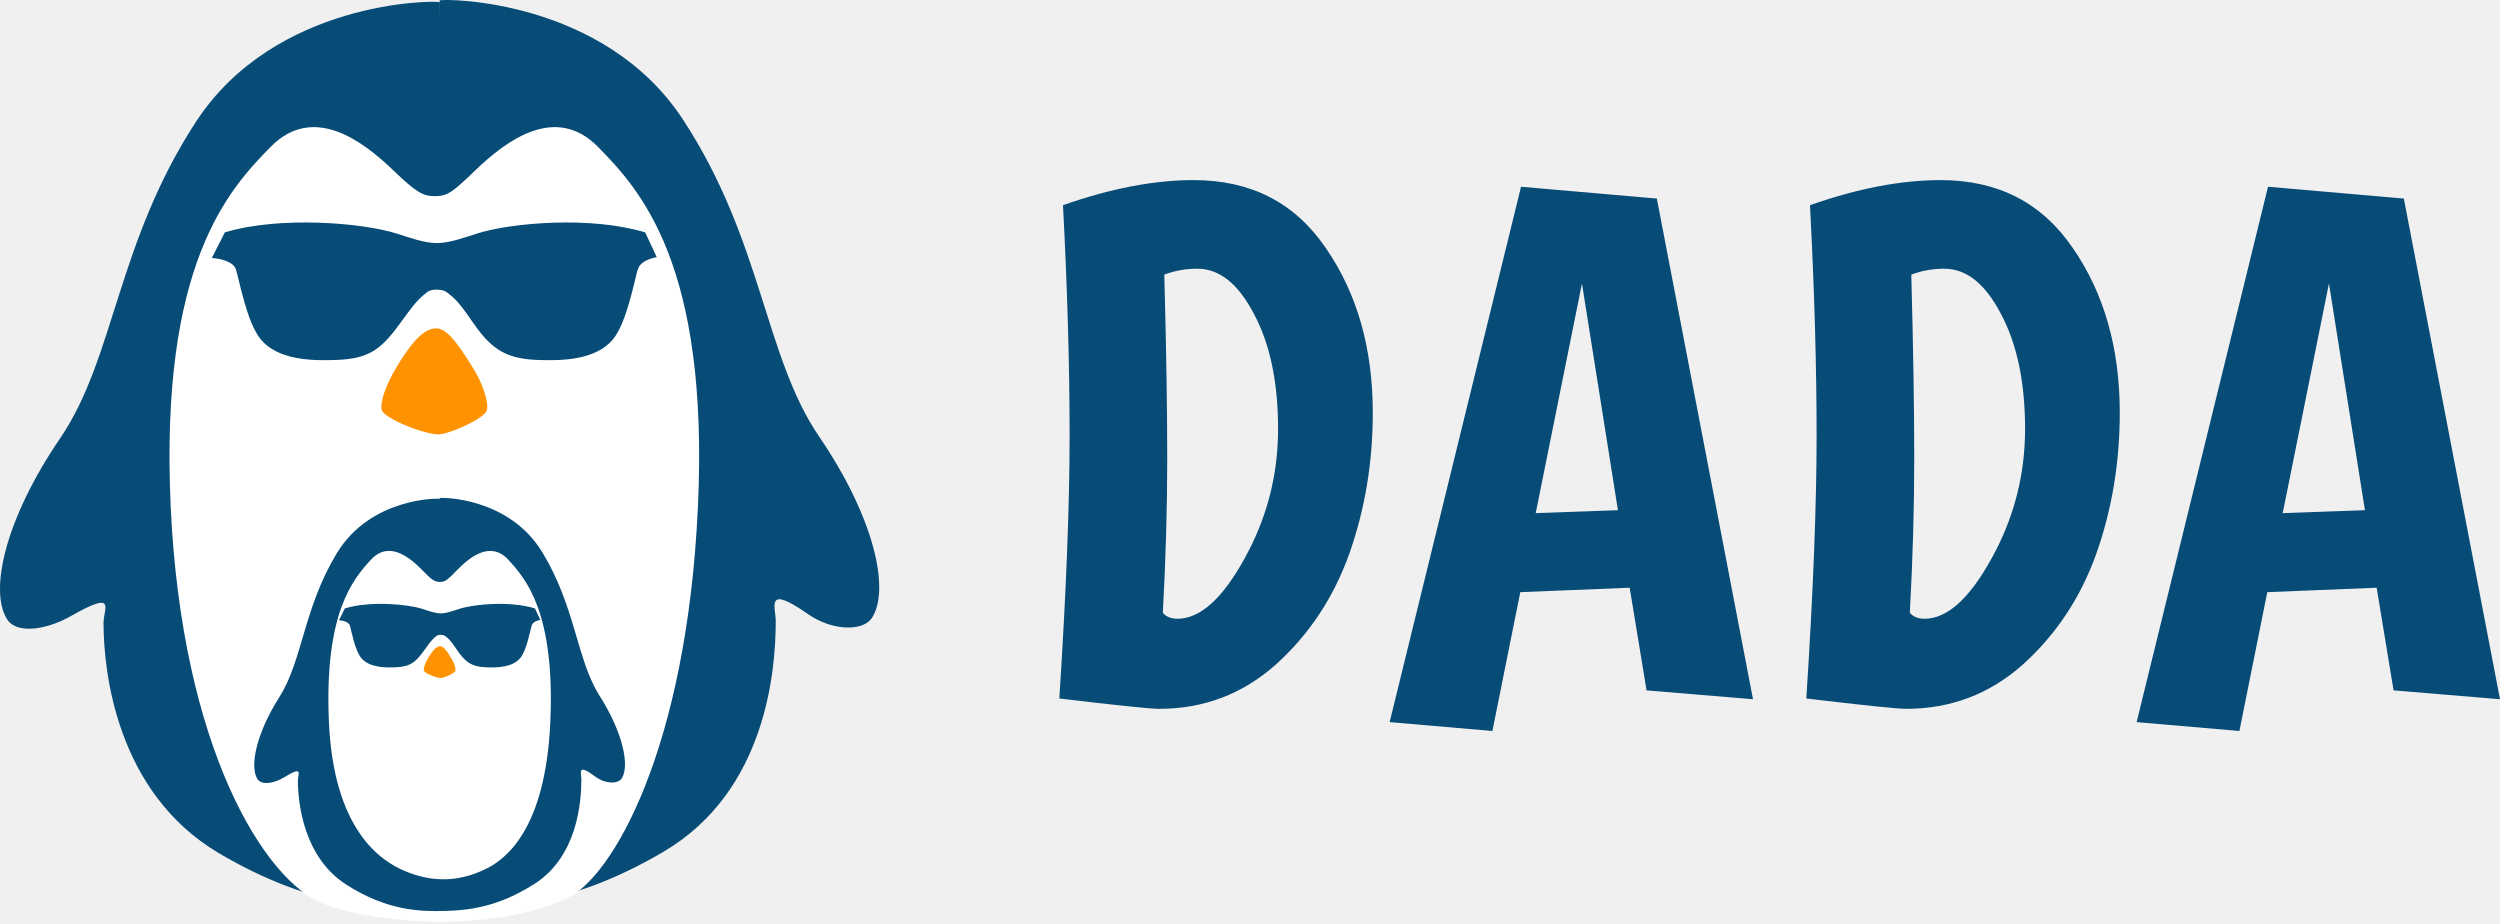
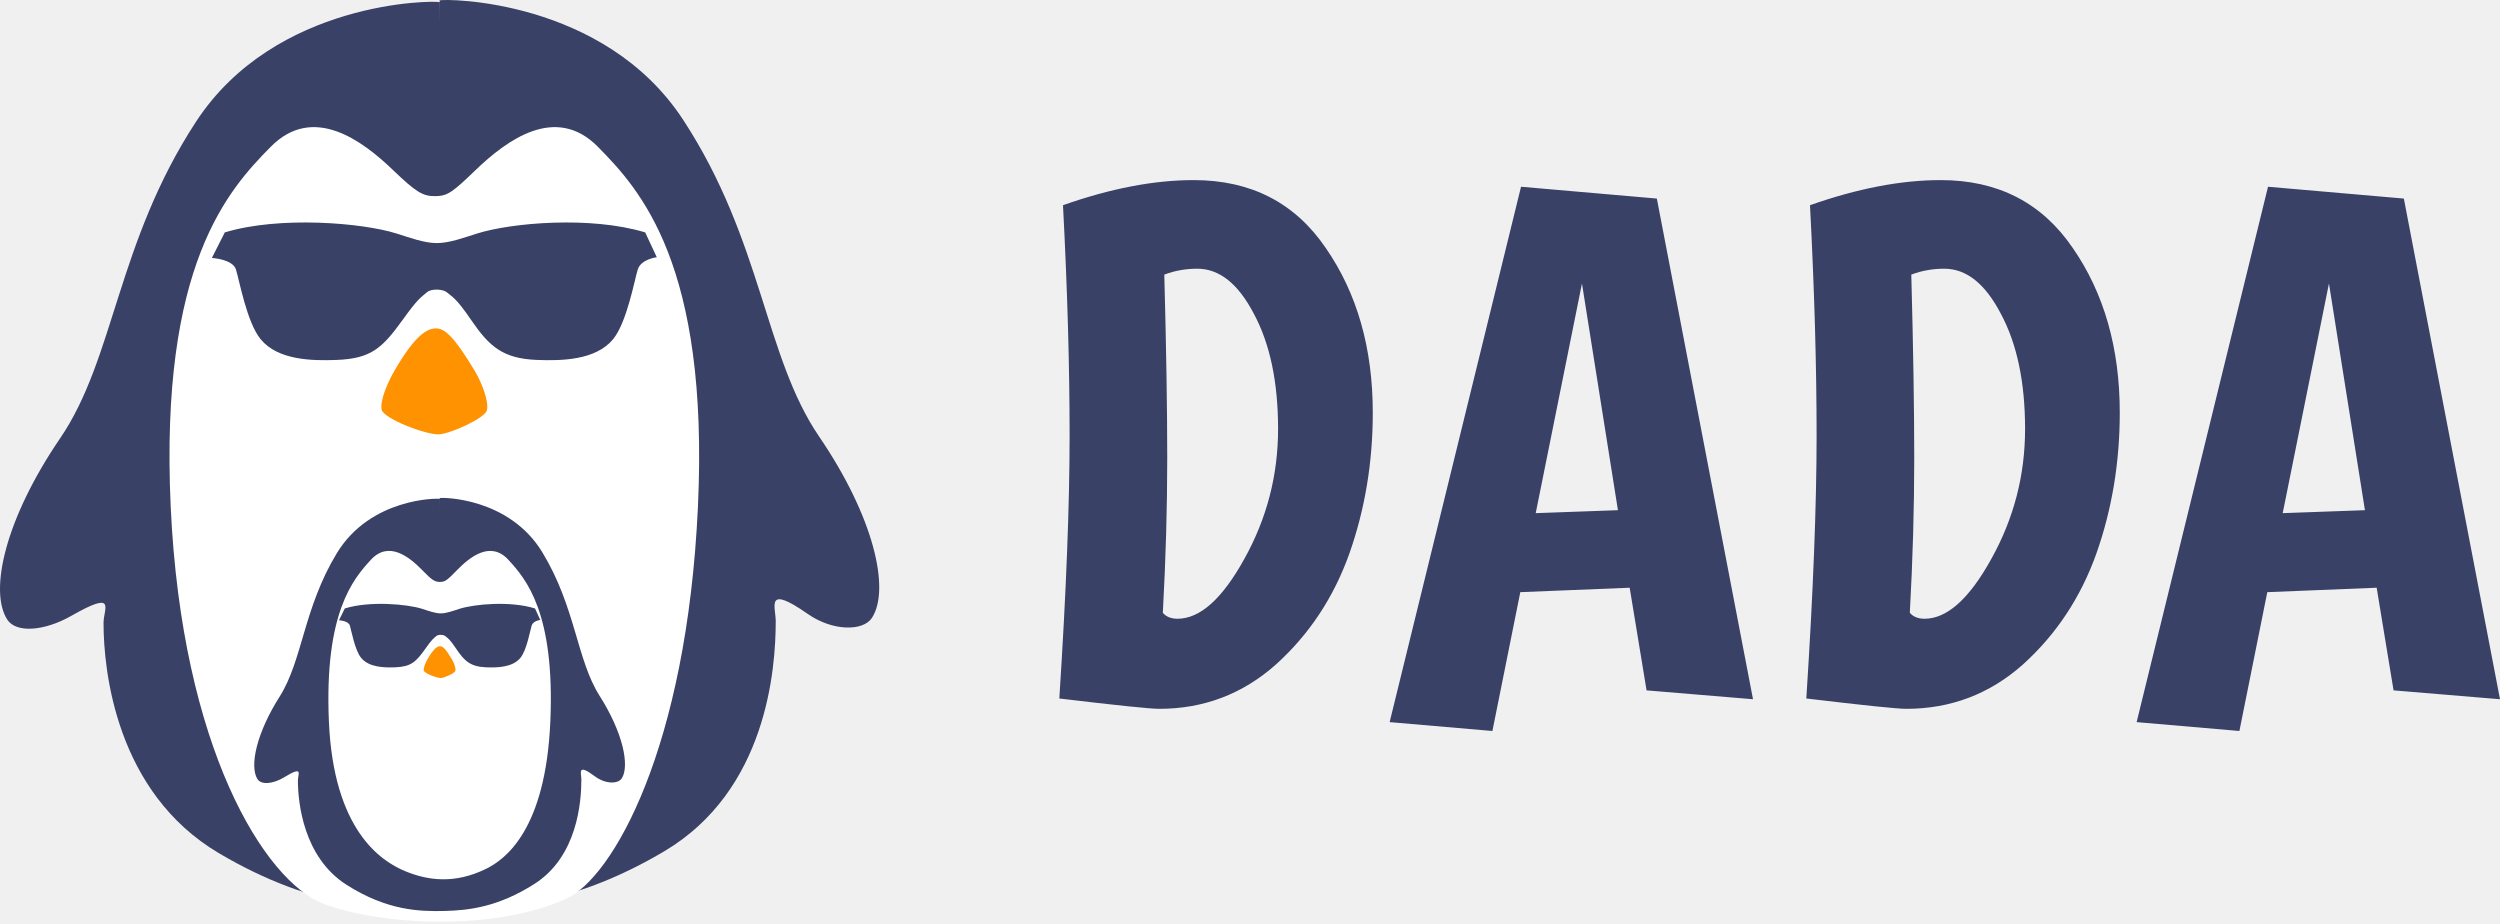
<svg xmlns="http://www.w3.org/2000/svg" width="1262" height="466" viewBox="0 0 1262 466" fill="none">
-   <path d="M413.485 220.358C385.853 179.84 384.898 121.733 344.876 60.512C304.855 -0.708 224.794 -0.708 221.926 0.181L221.98 12.596L221.89 1.088C219.022 0.181 138.979 0.181 98.958 61.419C58.937 122.657 57.981 180.748 30.35 221.265C2.701 261.782 -5.667 298.244 3.657 312.758C8.112 319.694 22.36 318.645 36.067 310.837C59.153 297.693 52.264 307.226 52.264 314.447C52.264 338.939 58.738 399.998 110.375 430.61C158.981 459.425 198.011 460.544 228.708 459.76C256.194 459.066 291.544 455.672 335.353 429.704C386.972 399.091 391.59 338.032 391.59 313.54C391.59 306.337 386.124 294.793 407.785 309.93C420.247 318.645 435.723 318.787 440.196 311.851C449.501 297.355 441.115 260.893 413.485 220.358Z" fill="#074B77" />
+   <path d="M413.485 220.358C385.853 179.84 384.898 121.733 344.876 60.512C304.855 -0.708 224.794 -0.708 221.926 0.181L221.98 12.596L221.89 1.088C219.022 0.181 138.979 0.181 98.958 61.419C58.937 122.657 57.981 180.748 30.35 221.265C2.701 261.782 -5.667 298.244 3.657 312.758C8.112 319.694 22.36 318.645 36.067 310.837C59.153 297.693 52.264 307.226 52.264 314.447C52.264 338.939 58.738 399.998 110.375 430.61C158.981 459.425 198.011 460.544 228.708 459.76C256.194 459.066 291.544 455.672 335.353 429.704C386.972 399.091 391.59 338.032 391.59 313.54C391.59 306.337 386.124 294.793 407.785 309.93C420.247 318.645 435.723 318.787 440.196 311.851C449.501 297.355 441.115 260.893 413.485 220.358Z" fill="#394167" />
  <path d="M216.817 446.594C216.891 446.594 216.941 446.568 217.016 446.498C215.95 446.568 215.802 446.594 216.817 446.594Z" fill="white" />
  <path d="M301.773 74.064C280.425 52.449 255.7 70.816 239.97 85.952C228.345 97.126 225.927 98.929 219.849 99.018C213.52 99.107 210.126 97.126 198.501 85.952C182.77 70.816 158.045 52.449 136.698 74.064C115.368 95.68 80.547 133.52 86.164 255.663C91.781 377.805 133.676 444.809 163.218 456.198C190.378 466.642 248.359 470.765 285.935 453.628C309.238 443.009 346.707 377.841 352.324 255.68C357.959 133.52 323.12 95.68 301.773 74.064Z" fill="white" />
  <path d="M226.888 446.509C226.938 446.557 226.987 446.583 227.037 446.583C227.929 446.583 227.805 446.557 226.888 446.509Z" fill="white" />
-   <path d="M240.919 117.854C234.502 119.857 226.941 122.71 220.506 122.71C214.071 122.71 206.492 119.857 200.093 117.854C182.809 112.431 141.072 108.94 113.473 117.323L106.949 130.224C106.949 130.224 117.441 130.791 119.104 136.019C120.766 141.247 124.609 162.867 131.634 171.32C140.357 181.812 157.373 182.202 170.082 181.688C187.206 180.997 192.908 175.84 203.203 161.538C210.961 150.763 212.105 150.444 215.555 147.503C217.825 145.571 223.598 145.943 225.493 147.503C228.567 150.037 230.373 150.604 237.844 161.538C246.996 174.936 253.842 180.997 270.966 181.688C283.674 182.202 300.673 181.812 309.414 171.32C316.438 162.867 320.299 141.264 321.944 136.019C323.606 130.773 331.542 129.852 331.542 129.852L325.697 117.323C298.081 108.94 258.221 112.431 240.919 117.854Z" fill="#074B77" />
+   <path d="M240.919 117.854C234.502 119.857 226.941 122.71 220.506 122.71C214.071 122.71 206.492 119.857 200.093 117.854C182.809 112.431 141.072 108.94 113.473 117.323L106.949 130.224C106.949 130.224 117.441 130.791 119.104 136.019C120.766 141.247 124.609 162.867 131.634 171.32C140.357 181.812 157.373 182.202 170.082 181.688C187.206 180.997 192.908 175.84 203.203 161.538C210.961 150.763 212.105 150.444 215.555 147.503C217.825 145.571 223.598 145.943 225.493 147.503C228.567 150.037 230.373 150.604 237.844 161.538C246.996 174.936 253.842 180.997 270.966 181.688C283.674 182.202 300.673 181.812 309.414 171.32C316.438 162.867 320.299 141.264 321.944 136.019C323.606 130.773 331.542 129.852 331.542 129.852L325.697 117.323C298.081 108.94 258.221 112.431 240.919 117.854Z" fill="#394167" />
  <path d="M239.675 187.25C229.324 169.955 224.508 165.784 220.174 165.784C215.84 165.784 209.931 168.596 199.311 186.772C195.712 192.952 191.701 202.25 192.65 206.804C193.599 211.357 215.536 219.756 221.768 219.24C228.143 218.704 244.743 210.974 245.764 207.186C246.892 203.054 243.49 193.641 239.675 187.25Z" fill="#FF9200" />
-   <path d="M302.689 351.272C291.038 332.904 290.635 306.558 273.763 278.789C256.891 251.02 223.129 251.02 221.92 251.435L221.938 257.071L221.902 251.849C220.694 251.435 186.949 251.435 170.06 279.203C153.188 306.972 152.785 333.318 141.134 351.687C129.483 370.055 125.944 386.586 129.886 393.177C131.76 396.328 137.77 395.844 143.551 392.314C153.293 386.352 150.385 390.673 150.385 393.95C150.385 405.061 153.118 432.74 174.895 446.624C195.394 459.7 211.846 460.203 224.793 459.844C236.392 459.52 251.284 457.989 269.768 446.21C291.546 432.326 293.473 404.647 293.473 393.536C293.473 390.279 291.16 385.038 300.306 391.9C305.562 395.844 312.097 395.914 313.972 392.763C317.879 386.19 314.357 369.659 302.689 351.272Z" fill="#074B77" />
+   <path d="M302.689 351.272C291.038 332.904 290.635 306.558 273.763 278.789C256.891 251.02 223.129 251.02 221.92 251.435L221.938 257.071L221.902 251.849C220.694 251.435 186.949 251.435 170.06 279.203C153.188 306.972 152.785 333.318 141.134 351.687C129.483 370.055 125.944 386.586 129.886 393.177C131.76 396.328 137.77 395.844 143.551 392.314C153.293 386.352 150.385 390.673 150.385 393.95C150.385 405.061 153.118 432.74 174.895 446.624C195.394 459.7 211.846 460.203 224.793 459.844C236.392 459.52 251.284 457.989 269.768 446.21C291.546 432.326 293.473 404.647 293.473 393.536C293.473 390.279 291.16 385.038 300.306 391.9C305.562 395.844 312.097 395.914 313.972 392.763C317.879 386.19 314.357 369.659 302.689 351.272Z" fill="#394167" />
  <path d="M222.032 451.919C222.057 451.919 222.081 451.892 222.107 451.871C221.66 451.892 221.585 451.919 222.032 451.919Z" fill="white" />
  <path d="M256.574 282.54C247.614 272.834 237.226 281.089 230.622 287.876C225.738 292.908 224.723 293.714 222.177 293.75C219.529 293.786 218.084 292.908 213.217 287.876C206.613 281.071 196.225 272.816 187.264 282.54C178.304 292.246 163.668 309.258 166.024 364.145C168.381 419.033 192.218 434.7 204.618 439.804C216.02 444.495 229.469 446.34 245.258 438.642C255.044 433.861 275.458 419.014 277.814 364.127C280.171 309.258 265.552 292.264 256.574 282.54Z" fill="white" />
  <path d="M221.755 451.878C221.78 451.9 221.804 451.9 221.83 451.9C222.202 451.927 222.152 451.9 221.755 451.878Z" fill="white" />
-   <path d="M231.748 307.385C228.841 308.315 225.413 309.63 222.506 309.63C219.6 309.63 216.171 308.315 213.265 307.385C205.439 304.883 186.546 303.277 174.063 307.147L171.119 313.099C171.119 313.099 175.87 313.355 176.615 315.782C177.361 318.193 179.112 328.179 182.28 332.068C186.23 336.906 193.925 337.088 199.682 336.851C207.433 336.522 210.004 334.149 214.662 327.558C218.165 322.592 218.687 322.446 220.252 321.077C221.277 320.183 223.885 320.347 224.743 321.077C226.14 322.245 226.941 322.501 230.332 327.558C234.468 333.747 237.561 336.54 245.312 336.851C251.07 337.088 258.765 336.906 262.715 332.068C265.901 328.179 267.634 318.193 268.379 315.782C269.124 313.373 272.72 312.934 272.72 312.934L270.075 307.147C257.609 303.277 239.573 304.883 231.748 307.385Z" fill="#074B77" />
+   <path d="M231.748 307.385C228.841 308.315 225.413 309.63 222.506 309.63C219.6 309.63 216.171 308.315 213.265 307.385C205.439 304.883 186.546 303.277 174.063 307.147L171.119 313.099C171.119 313.099 175.87 313.355 176.615 315.782C177.361 318.193 179.112 328.179 182.28 332.068C186.23 336.906 193.925 337.088 199.682 336.851C207.433 336.522 210.004 334.149 214.662 327.558C218.165 322.592 218.687 322.446 220.252 321.077C221.277 320.183 223.885 320.347 224.743 321.077C226.14 322.245 226.941 322.501 230.332 327.558C234.468 333.747 237.561 336.54 245.312 336.851C251.07 337.088 258.765 336.906 262.715 332.068C265.901 328.179 267.634 318.193 268.379 315.782C269.124 313.373 272.72 312.934 272.72 312.934L270.075 307.147C257.609 303.277 239.573 304.883 231.748 307.385Z" fill="#394167" />
  <path d="M228.045 332.655C224.94 327.463 223.493 326.219 222.194 326.219C220.895 326.219 219.127 327.065 215.935 332.514C214.859 334.373 213.647 337.154 213.944 338.526C214.228 339.898 220.809 342.41 222.677 342.256C224.594 342.103 229.567 339.782 229.876 338.641C230.21 337.398 229.196 334.565 228.045 332.655Z" fill="#FF9200" />
-   <path d="M602.56 90.914C631.464 90.914 653.699 102.345 669.263 125.209C685.074 148.072 692.979 175.782 692.979 208.337C692.979 233.437 689.026 257.17 681.121 279.537C673.215 301.655 660.863 320.293 644.064 335.453C627.265 350.364 607.625 357.819 585.143 357.819C580.696 357.819 563.897 356.08 534.746 352.6C538.204 299.17 539.934 254.934 539.934 219.893C539.934 184.852 538.822 146.084 536.599 103.588C560.562 95.138 582.549 90.914 602.56 90.914ZM594.408 312.341C605.772 312.341 617.012 302.276 628.129 282.146C639.493 261.768 645.176 239.899 645.176 216.538C645.176 192.929 641.099 173.545 632.947 158.386C625.041 143.226 615.53 135.646 604.413 135.646C598.484 135.646 592.925 136.64 587.737 138.629C588.725 175.409 589.22 206.349 589.22 231.449C589.22 256.301 588.478 282.27 586.996 309.359C588.725 311.347 591.196 312.341 594.408 312.341ZM831.186 348.5L822.663 296.684L767.448 298.921L753.366 369.002L701.487 364.529L767.819 94.269L836.374 100.233L884.919 352.973L831.186 348.5ZM798.576 143.102L775.23 259.034L816.734 257.543L798.576 143.102ZM979.645 90.914C1008.55 90.914 1030.78 102.345 1046.35 125.209C1062.16 148.072 1070.06 175.782 1070.06 208.337C1070.06 233.437 1066.11 257.17 1058.21 279.537C1050.3 301.655 1037.95 320.293 1021.15 335.453C1004.35 350.364 984.71 357.819 962.229 357.819C957.782 357.819 940.983 356.08 911.831 352.6C915.29 299.17 917.019 254.934 917.019 219.893C917.019 184.852 915.907 146.084 913.684 103.588C937.648 95.138 959.635 90.914 979.645 90.914ZM971.493 312.341C982.857 312.341 994.098 302.276 1005.21 282.146C1016.58 261.768 1022.26 239.899 1022.26 216.538C1022.26 192.929 1018.18 173.545 1010.03 158.386C1002.13 143.226 992.615 135.646 981.498 135.646C975.569 135.646 970.011 136.64 964.823 138.629C965.811 175.409 966.305 206.349 966.305 231.449C966.305 256.301 965.564 282.27 964.082 309.359C965.811 311.347 968.281 312.341 971.493 312.341ZM1208.27 348.5L1199.74 296.684L1144.53 298.921L1130.45 369.002L1078.57 364.529L1144.9 94.269L1213.46 100.233L1262 352.973L1208.27 348.5ZM1175.66 143.102L1152.31 259.034L1193.82 257.543L1175.66 143.102Z" fill="#074B77" />
+   <path d="M602.56 90.914C631.464 90.914 653.699 102.345 669.263 125.209C685.074 148.072 692.979 175.782 692.979 208.337C692.979 233.437 689.026 257.17 681.121 279.537C673.215 301.655 660.863 320.293 644.064 335.453C627.265 350.364 607.625 357.819 585.143 357.819C580.696 357.819 563.897 356.08 534.746 352.6C538.204 299.17 539.934 254.934 539.934 219.893C539.934 184.852 538.822 146.084 536.599 103.588C560.562 95.138 582.549 90.914 602.56 90.914ZM594.408 312.341C605.772 312.341 617.012 302.276 628.129 282.146C639.493 261.768 645.176 239.899 645.176 216.538C645.176 192.929 641.099 173.545 632.947 158.386C625.041 143.226 615.53 135.646 604.413 135.646C598.484 135.646 592.925 136.64 587.737 138.629C588.725 175.409 589.22 206.349 589.22 231.449C589.22 256.301 588.478 282.27 586.996 309.359C588.725 311.347 591.196 312.341 594.408 312.341ZM831.186 348.5L822.663 296.684L767.448 298.921L753.366 369.002L701.487 364.529L767.819 94.269L836.374 100.233L884.919 352.973L831.186 348.5ZM798.576 143.102L775.23 259.034L816.734 257.543L798.576 143.102ZM979.645 90.914C1008.55 90.914 1030.78 102.345 1046.35 125.209C1062.16 148.072 1070.06 175.782 1070.06 208.337C1070.06 233.437 1066.11 257.17 1058.21 279.537C1050.3 301.655 1037.95 320.293 1021.15 335.453C1004.35 350.364 984.71 357.819 962.229 357.819C957.782 357.819 940.983 356.08 911.831 352.6C915.29 299.17 917.019 254.934 917.019 219.893C917.019 184.852 915.907 146.084 913.684 103.588C937.648 95.138 959.635 90.914 979.645 90.914ZM971.493 312.341C982.857 312.341 994.098 302.276 1005.21 282.146C1016.58 261.768 1022.26 239.899 1022.26 216.538C1022.26 192.929 1018.18 173.545 1010.03 158.386C1002.13 143.226 992.615 135.646 981.498 135.646C975.569 135.646 970.011 136.64 964.823 138.629C965.811 175.409 966.305 206.349 966.305 231.449C966.305 256.301 965.564 282.27 964.082 309.359C965.811 311.347 968.281 312.341 971.493 312.341ZM1208.27 348.5L1199.74 296.684L1144.53 298.921L1130.45 369.002L1078.57 364.529L1144.9 94.269L1213.46 100.233L1262 352.973L1208.27 348.5ZM1175.66 143.102L1152.31 259.034L1193.82 257.543L1175.66 143.102Z" fill="#394167" />
</svg>
